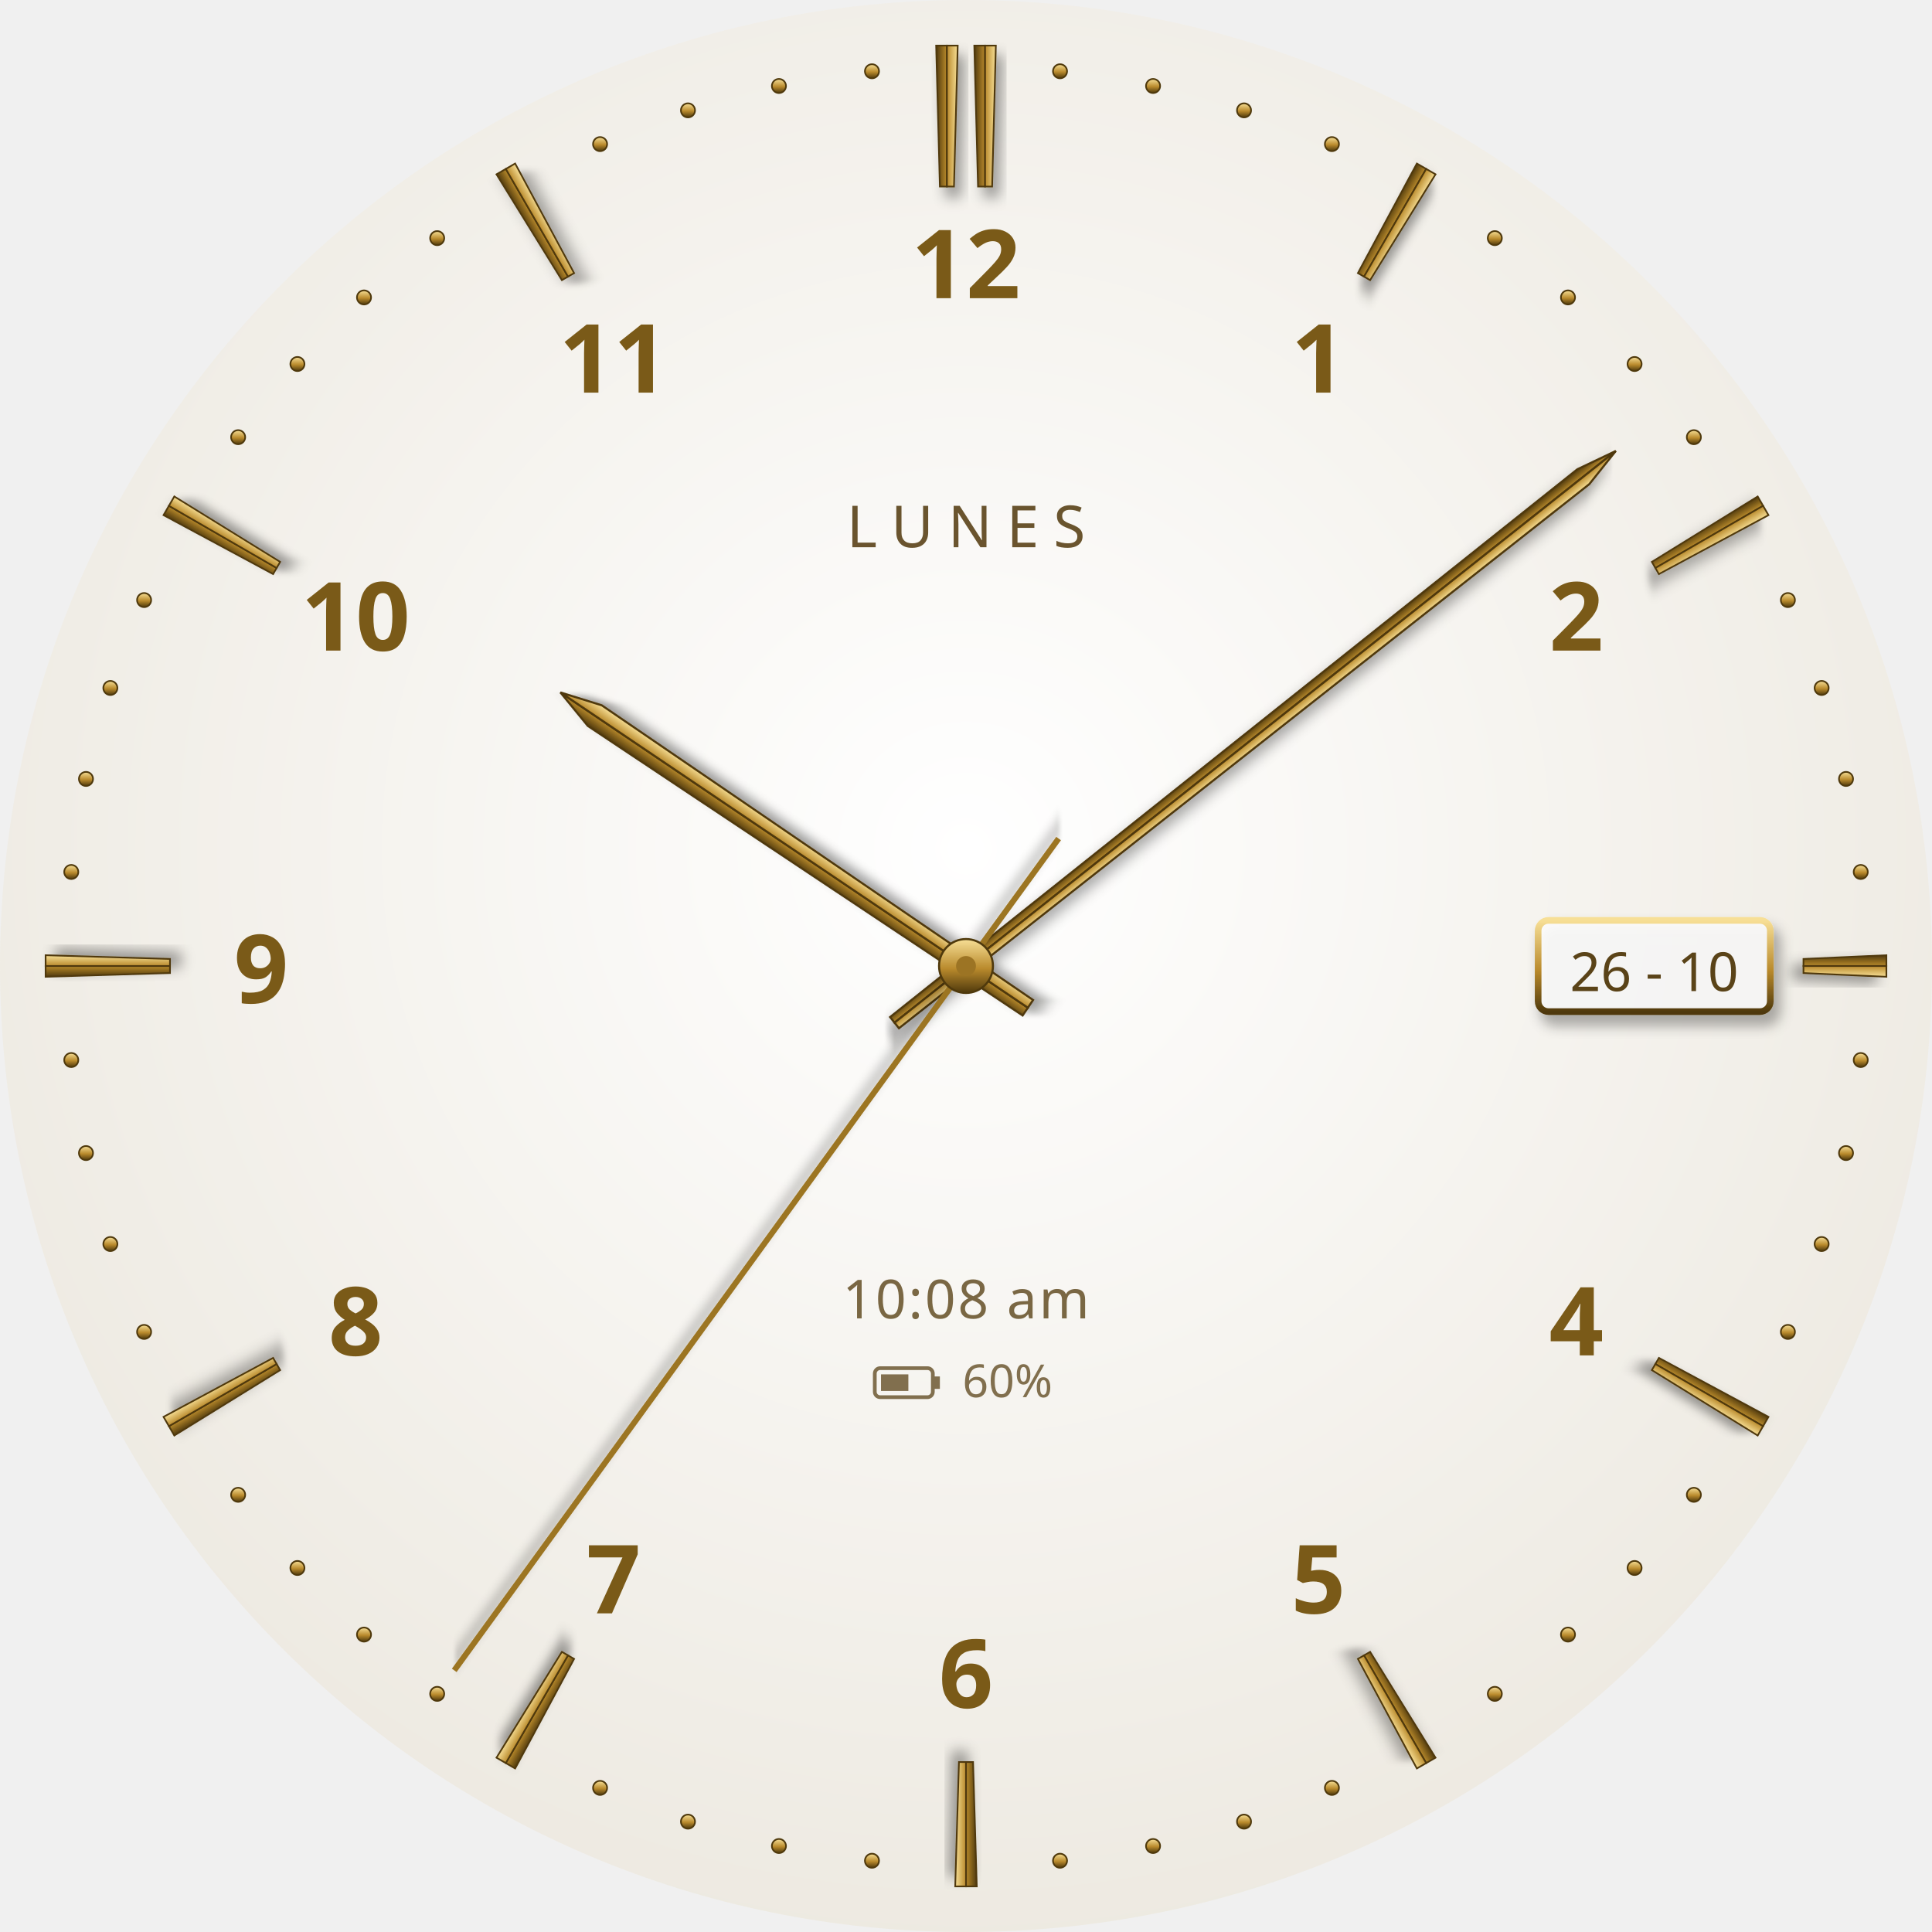
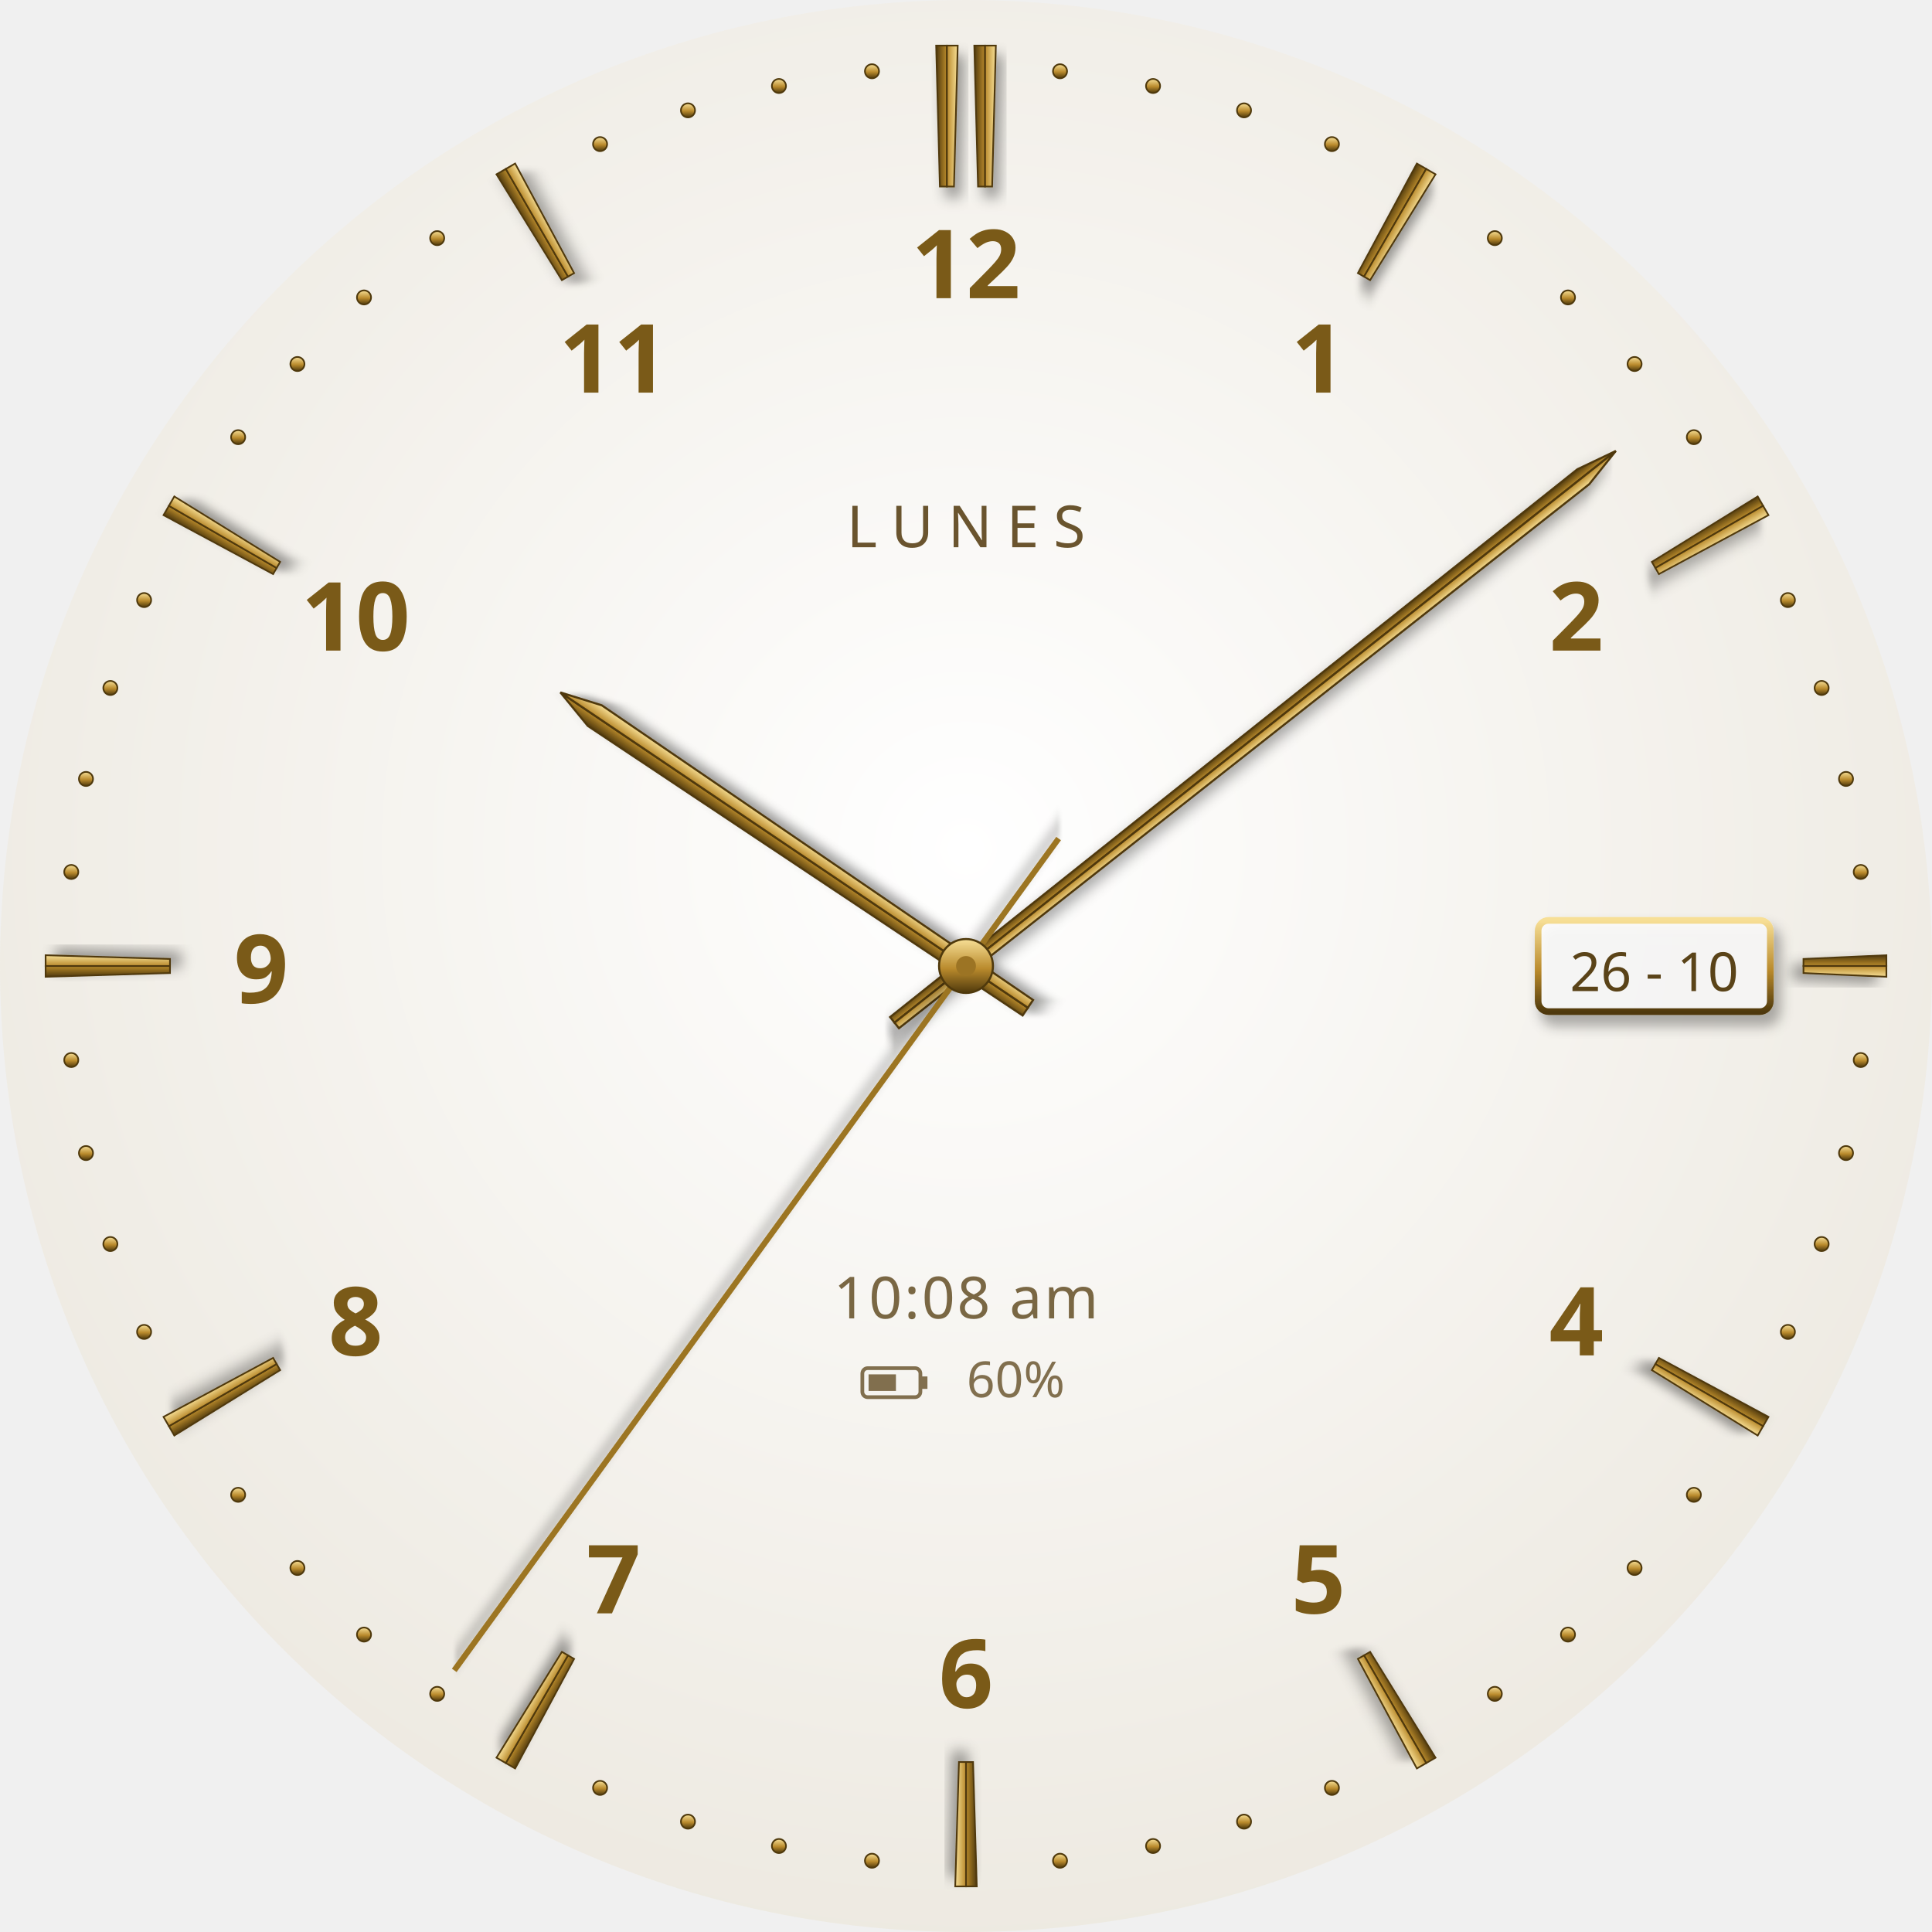
<svg xmlns="http://www.w3.org/2000/svg" width="466" height="466" viewBox="0 0 466 466">
  <defs>
    <clipPath id="esfera">
      <circle cx="233.0" cy="233.0" r="233.0" />
    </clipPath>
    <radialGradient id="fondo" cx="50%" cy="44%" r="60%">
      <stop offset="0" stop-color="#ffffff" />
      <stop offset="1" stop-color="#ece8df" />
    </radialGradient>
    <radialGradient id="fume" cx="50%" cy="48%" r="50%">
      <stop offset=".45" stop-color="#000" stop-opacity="0" />
      <stop offset="1" stop-color="#000" stop-opacity=".7" />
    </radialGradient>
    <linearGradient id="metalV" x1="0" y1="0" x2="0" y2="1">
      <stop offset="0" stop-color="#f7df96" />
      <stop offset=".55" stop-color="#b98a2c" />
      <stop offset="1" stop-color="#4f390c" />
    </linearGradient>
    <linearGradient id="metalClaro" x1="0" y1="0" x2="1" y2="0">
      <stop offset="0" stop-color="#b98a2c" />
      <stop offset="1" stop-color="#f7df96" />
    </linearGradient>
    <linearGradient id="metalOscuro" x1="0" y1="0" x2="1" y2="0">
      <stop offset="0" stop-color="#4f390c" />
      <stop offset="1" stop-color="#b98a2c" />
    </linearGradient>
    <linearGradient id="franja" x1="0" y1="0" x2="1" y2="0">
      <stop offset="0" stop-color="#fff" stop-opacity="0" />
      <stop offset=".5" stop-color="#fff" stop-opacity=".07" />
      <stop offset="1" stop-color="#000" stop-opacity=".08" />
    </linearGradient>
    <filter id="grano" x="0" y="0" width="100%" height="100%">
      <feTurbulence type="fractalNoise" baseFrequency=".85" numOctaves="2" seed="7" />
      <feColorMatrix values="0 0 0 0 0  0 0 0 0 0  0 0 0 0 0  0 0 0 .22 0" />
    </filter>
    <filter id="sombra" x="-50%" y="-50%" width="200%" height="200%">
      <feDropShadow dx="1.5" dy="2.5" stdDeviation="1.6" flood-color="#000" flood-opacity=".38" />
    </filter>
  </defs>
  <circle cx="233.0" cy="233.0" r="233.0" fill="url(#fondo)" />
  <g clip-path="url(#esfera)" />
  <circle cx="255.68" cy="17.19" r="1.7" fill="url(#metalV)" stroke="#4f390c" stroke-width=".4" />
  <circle cx="278.12" cy="20.74" r="1.7" fill="url(#metalV)" stroke="#4f390c" stroke-width=".4" />
  <circle cx="300.06" cy="26.62" r="1.7" fill="url(#metalV)" stroke="#4f390c" stroke-width=".4" />
  <circle cx="321.26" cy="34.76" r="1.7" fill="url(#metalV)" stroke="#4f390c" stroke-width=".4" />
  <circle cx="360.55" cy="57.44" r="1.7" fill="url(#metalV)" stroke="#4f390c" stroke-width=".4" />
  <circle cx="378.20" cy="71.74" r="1.7" fill="url(#metalV)" stroke="#4f390c" stroke-width=".4" />
  <circle cx="394.26" cy="87.80" r="1.7" fill="url(#metalV)" stroke="#4f390c" stroke-width=".4" />
  <circle cx="408.56" cy="105.45" r="1.7" fill="url(#metalV)" stroke="#4f390c" stroke-width=".4" />
  <circle cx="431.24" cy="144.74" r="1.7" fill="url(#metalV)" stroke="#4f390c" stroke-width=".4" />
  <circle cx="439.38" cy="165.94" r="1.7" fill="url(#metalV)" stroke="#4f390c" stroke-width=".4" />
  <circle cx="445.26" cy="187.88" r="1.7" fill="url(#metalV)" stroke="#4f390c" stroke-width=".4" />
  <circle cx="448.81" cy="210.32" r="1.7" fill="url(#metalV)" stroke="#4f390c" stroke-width=".4" />
  <circle cx="448.81" cy="255.68" r="1.7" fill="url(#metalV)" stroke="#4f390c" stroke-width=".4" />
  <circle cx="445.26" cy="278.12" r="1.7" fill="url(#metalV)" stroke="#4f390c" stroke-width=".4" />
  <circle cx="439.38" cy="300.06" r="1.7" fill="url(#metalV)" stroke="#4f390c" stroke-width=".4" />
  <circle cx="431.24" cy="321.26" r="1.7" fill="url(#metalV)" stroke="#4f390c" stroke-width=".4" />
  <circle cx="408.56" cy="360.55" r="1.7" fill="url(#metalV)" stroke="#4f390c" stroke-width=".4" />
  <circle cx="394.26" cy="378.20" r="1.7" fill="url(#metalV)" stroke="#4f390c" stroke-width=".4" />
  <circle cx="378.20" cy="394.26" r="1.7" fill="url(#metalV)" stroke="#4f390c" stroke-width=".4" />
  <circle cx="360.55" cy="408.56" r="1.7" fill="url(#metalV)" stroke="#4f390c" stroke-width=".4" />
  <circle cx="321.26" cy="431.24" r="1.7" fill="url(#metalV)" stroke="#4f390c" stroke-width=".4" />
  <circle cx="300.06" cy="439.38" r="1.7" fill="url(#metalV)" stroke="#4f390c" stroke-width=".4" />
  <circle cx="278.12" cy="445.26" r="1.7" fill="url(#metalV)" stroke="#4f390c" stroke-width=".4" />
  <circle cx="255.68" cy="448.81" r="1.7" fill="url(#metalV)" stroke="#4f390c" stroke-width=".4" />
  <circle cx="210.32" cy="448.81" r="1.7" fill="url(#metalV)" stroke="#4f390c" stroke-width=".4" />
  <circle cx="187.88" cy="445.26" r="1.7" fill="url(#metalV)" stroke="#4f390c" stroke-width=".4" />
  <circle cx="165.94" cy="439.38" r="1.7" fill="url(#metalV)" stroke="#4f390c" stroke-width=".4" />
  <circle cx="144.74" cy="431.24" r="1.7" fill="url(#metalV)" stroke="#4f390c" stroke-width=".4" />
  <circle cx="105.45" cy="408.56" r="1.7" fill="url(#metalV)" stroke="#4f390c" stroke-width=".4" />
  <circle cx="87.80" cy="394.26" r="1.7" fill="url(#metalV)" stroke="#4f390c" stroke-width=".4" />
  <circle cx="71.74" cy="378.20" r="1.7" fill="url(#metalV)" stroke="#4f390c" stroke-width=".4" />
  <circle cx="57.44" cy="360.55" r="1.7" fill="url(#metalV)" stroke="#4f390c" stroke-width=".4" />
  <circle cx="34.76" cy="321.26" r="1.7" fill="url(#metalV)" stroke="#4f390c" stroke-width=".4" />
  <circle cx="26.62" cy="300.06" r="1.7" fill="url(#metalV)" stroke="#4f390c" stroke-width=".4" />
  <circle cx="20.74" cy="278.12" r="1.7" fill="url(#metalV)" stroke="#4f390c" stroke-width=".4" />
  <circle cx="17.19" cy="255.68" r="1.7" fill="url(#metalV)" stroke="#4f390c" stroke-width=".4" />
  <circle cx="17.19" cy="210.32" r="1.7" fill="url(#metalV)" stroke="#4f390c" stroke-width=".4" />
  <circle cx="20.74" cy="187.88" r="1.7" fill="url(#metalV)" stroke="#4f390c" stroke-width=".4" />
  <circle cx="26.62" cy="165.94" r="1.7" fill="url(#metalV)" stroke="#4f390c" stroke-width=".4" />
  <circle cx="34.76" cy="144.74" r="1.7" fill="url(#metalV)" stroke="#4f390c" stroke-width=".4" />
  <circle cx="57.44" cy="105.45" r="1.7" fill="url(#metalV)" stroke="#4f390c" stroke-width=".4" />
  <circle cx="71.74" cy="87.80" r="1.7" fill="url(#metalV)" stroke="#4f390c" stroke-width=".4" />
  <circle cx="87.80" cy="71.74" r="1.7" fill="url(#metalV)" stroke="#4f390c" stroke-width=".4" />
  <circle cx="105.45" cy="57.44" r="1.7" fill="url(#metalV)" stroke="#4f390c" stroke-width=".4" />
  <circle cx="144.74" cy="34.76" r="1.7" fill="url(#metalV)" stroke="#4f390c" stroke-width=".4" />
  <circle cx="165.94" cy="26.62" r="1.7" fill="url(#metalV)" stroke="#4f390c" stroke-width=".4" />
  <circle cx="187.88" cy="20.74" r="1.7" fill="url(#metalV)" stroke="#4f390c" stroke-width=".4" />
  <circle cx="210.32" cy="17.19" r="1.7" fill="url(#metalV)" stroke="#4f390c" stroke-width=".4" />
  <g transform="rotate(30 233.0 233.0)" filter="url(#sombra)">
    <path d="M233.0,11.0 L230.4,11.0 L231.3,41.0 L233.0,41.0 Z" fill="url(#metalOscuro)" stroke="#4f390c" stroke-width=".4" />
    <path d="M233.0,11.0 L235.6,11.0 L234.7,41.0 L233.0,41.0 Z" fill="url(#metalClaro)" stroke="#4f390c" stroke-width=".4" />
  </g>
  <g transform="rotate(60 233.0 233.0)" filter="url(#sombra)">
    <path d="M233.0,11.0 L230.4,11.0 L231.3,41.0 L233.0,41.0 Z" fill="url(#metalOscuro)" stroke="#4f390c" stroke-width=".4" />
    <path d="M233.0,11.0 L235.6,11.0 L234.7,41.0 L233.0,41.0 Z" fill="url(#metalClaro)" stroke="#4f390c" stroke-width=".4" />
  </g>
  <g transform="rotate(90 233.0 233.0)" filter="url(#sombra)">
    <path d="M233.0,11.0 L230.4,11.0 L231.3,31.0 L233.0,31.0 Z" fill="url(#metalOscuro)" stroke="#4f390c" stroke-width=".4" />
    <path d="M233.0,11.0 L235.6,11.0 L234.7,31.0 L233.0,31.0 Z" fill="url(#metalClaro)" stroke="#4f390c" stroke-width=".4" />
  </g>
  <g transform="rotate(120 233.0 233.0)" filter="url(#sombra)">
    <path d="M233.0,11.0 L230.4,11.0 L231.3,41.0 L233.0,41.0 Z" fill="url(#metalOscuro)" stroke="#4f390c" stroke-width=".4" />
    <path d="M233.0,11.0 L235.6,11.0 L234.7,41.0 L233.0,41.0 Z" fill="url(#metalClaro)" stroke="#4f390c" stroke-width=".4" />
  </g>
  <g transform="rotate(150 233.0 233.0)" filter="url(#sombra)">
    <path d="M233.0,11.0 L230.4,11.0 L231.3,41.0 L233.0,41.0 Z" fill="url(#metalOscuro)" stroke="#4f390c" stroke-width=".4" />
    <path d="M233.0,11.0 L235.6,11.0 L234.7,41.0 L233.0,41.0 Z" fill="url(#metalClaro)" stroke="#4f390c" stroke-width=".4" />
  </g>
  <g transform="rotate(180 233.0 233.0)" filter="url(#sombra)">
    <path d="M233.0,11.0 L230.4,11.0 L231.3,41.0 L233.0,41.0 Z" fill="url(#metalOscuro)" stroke="#4f390c" stroke-width=".4" />
    <path d="M233.0,11.0 L235.6,11.0 L234.7,41.0 L233.0,41.0 Z" fill="url(#metalClaro)" stroke="#4f390c" stroke-width=".4" />
  </g>
  <g transform="rotate(210 233.0 233.0)" filter="url(#sombra)">
    <path d="M233.0,11.0 L230.4,11.0 L231.3,41.0 L233.0,41.0 Z" fill="url(#metalOscuro)" stroke="#4f390c" stroke-width=".4" />
    <path d="M233.0,11.0 L235.6,11.0 L234.7,41.0 L233.0,41.0 Z" fill="url(#metalClaro)" stroke="#4f390c" stroke-width=".4" />
  </g>
  <g transform="rotate(240 233.0 233.0)" filter="url(#sombra)">
    <path d="M233.0,11.0 L230.4,11.0 L231.3,41.0 L233.0,41.0 Z" fill="url(#metalOscuro)" stroke="#4f390c" stroke-width=".4" />
    <path d="M233.0,11.0 L235.6,11.0 L234.7,41.0 L233.0,41.0 Z" fill="url(#metalClaro)" stroke="#4f390c" stroke-width=".4" />
  </g>
  <g transform="rotate(270 233.0 233.0)" filter="url(#sombra)">
    <path d="M233.0,11.0 L230.4,11.0 L231.3,41.0 L233.0,41.0 Z" fill="url(#metalOscuro)" stroke="#4f390c" stroke-width=".4" />
    <path d="M233.0,11.0 L235.6,11.0 L234.7,41.0 L233.0,41.0 Z" fill="url(#metalClaro)" stroke="#4f390c" stroke-width=".4" />
  </g>
  <g transform="rotate(300 233.0 233.0)" filter="url(#sombra)">
    <path d="M233.0,11.0 L230.4,11.0 L231.3,41.0 L233.0,41.0 Z" fill="url(#metalOscuro)" stroke="#4f390c" stroke-width=".4" />
    <path d="M233.0,11.0 L235.6,11.0 L234.7,41.0 L233.0,41.0 Z" fill="url(#metalClaro)" stroke="#4f390c" stroke-width=".4" />
  </g>
  <g transform="rotate(330 233.0 233.0)" filter="url(#sombra)">
    <path d="M233.0,11.0 L230.4,11.0 L231.3,41.0 L233.0,41.0 Z" fill="url(#metalOscuro)" stroke="#4f390c" stroke-width=".4" />
    <path d="M233.0,11.0 L235.6,11.0 L234.7,41.0 L233.0,41.0 Z" fill="url(#metalClaro)" stroke="#4f390c" stroke-width=".4" />
  </g>
  <g transform="rotate(360 233.0 233.0)" filter="url(#sombra)">
    <path d="M228.4,11.0 L225.8,11.0 L226.7,45.0 L228.4,45.0 Z" fill="url(#metalOscuro)" stroke="#4f390c" stroke-width=".4" />
    <path d="M228.4,11.0 L231.0,11.0 L230.1,45.0 L228.4,45.0 Z" fill="url(#metalClaro)" stroke="#4f390c" stroke-width=".4" />
  </g>
  <g transform="rotate(360 233.0 233.0)" filter="url(#sombra)">
    <path d="M237.6,11.0 L235.0,11.0 L235.9,45.0 L237.6,45.0 Z" fill="url(#metalOscuro)" stroke="#4f390c" stroke-width=".4" />
    <path d="M237.6,11.0 L240.2,11.0 L239.3,45.0 L237.6,45.0 Z" fill="url(#metalClaro)" stroke="#4f390c" stroke-width=".4" />
  </g>
  <text transform="translate(318.00 85.78) scale(1 1)" font-family="Didot" font-weight="700" font-size="23" text-anchor="middle" dominant-baseline="central" fill="#7a5a18">1</text>
  <text transform="translate(380.22 148.00) scale(1 1)" font-family="Didot" font-weight="700" font-size="23" text-anchor="middle" dominant-baseline="central" fill="#7a5a18">2</text>
  <text transform="translate(380.22 318.00) scale(1 1)" font-family="Didot" font-weight="700" font-size="23" text-anchor="middle" dominant-baseline="central" fill="#7a5a18">4</text>
  <text transform="translate(318.00 380.22) scale(1 1)" font-family="Didot" font-weight="700" font-size="23" text-anchor="middle" dominant-baseline="central" fill="#7a5a18">5</text>
  <text transform="translate(233.00 403.00) scale(1 1)" font-family="Didot" font-weight="700" font-size="23" text-anchor="middle" dominant-baseline="central" fill="#7a5a18">6</text>
  <text transform="translate(148.00 380.22) scale(1 1)" font-family="Didot" font-weight="700" font-size="23" text-anchor="middle" dominant-baseline="central" fill="#7a5a18">7</text>
  <text transform="translate(85.78 318.00) scale(1 1)" font-family="Didot" font-weight="700" font-size="23" text-anchor="middle" dominant-baseline="central" fill="#7a5a18">8</text>
  <text transform="translate(63.00 233.00) scale(1 1)" font-family="Didot" font-weight="700" font-size="23" text-anchor="middle" dominant-baseline="central" fill="#7a5a18">9</text>
  <text transform="translate(85.78 148.00) scale(1 1)" font-family="Didot" font-weight="700" font-size="23" text-anchor="middle" dominant-baseline="central" fill="#7a5a18">10</text>
  <text transform="translate(148.00 85.78) scale(1 1)" font-family="Didot" font-weight="700" font-size="23" text-anchor="middle" dominant-baseline="central" fill="#7a5a18">11</text>
  <text transform="translate(233.00 63.00) scale(1 1)" font-family="Didot" font-weight="700" font-size="23" text-anchor="middle" dominant-baseline="central" fill="#7a5a18">12</text>
  <text x="233.0" y="132" font-family="Didot" font-size="14" letter-spacing="3.5" text-anchor="middle" fill="#5a4318" opacity=".9">LUNES</text>
  <g filter="url(#sombra)">
    <rect x="371.0" y="222.0" width="56" height="22" rx="2.5" fill="#ffffff" fill-opacity="0.75" stroke="url(#metalV)" stroke-width="1.6" />
  </g>
  <text x="399.0" y="234.0" font-family="Avenir Next" font-weight="500" font-size="13" text-anchor="middle" dominant-baseline="central" fill="#5a4318">26 - 10</text>
-   <text x="233.0" y="318" font-family="Avenir Next" font-weight="500" font-size="13" letter-spacing=".5" text-anchor="middle" fill="#5a4318" opacity=".8">10:08 am</text>
-   <g transform="translate(211.0 330)" opacity=".75">
+   <text x="233.0" y="318" font-family="Avenir Next" font-weight="500" font-size="14" letter-spacing=".5" text-anchor="middle" fill="#5a4318" opacity=".8">10:08 am</text>
+   <g transform="translate(208.0 330)" opacity=".75">
    <rect x="0" y="0" width="14" height="7" rx="1.3" fill="none" stroke="#5a4318" stroke-width=".9" />
    <rect x="14.3" y="2" width="1.4" height="3" fill="#5a4318" />
    <rect x="1.5" y="1.5" width="6.6" height="4" fill="#5a4318" />
  </g>
-   <text x="243.0" y="337" font-family="Avenir Next" font-weight="500" font-size="11" text-anchor="middle" fill="#5a4318" opacity=".75">60%</text>
+   <text x="245.0" y="337" font-family="Avenir Next" font-weight="500" font-size="12" text-anchor="middle" fill="#5a4318" opacity=".75">60%</text>
  <g transform="rotate(304.00 233.0 233.0)" filter="url(#sombra)">
    <path d="M233.00,115.00 L230.00,125.00 L230.75,251.00 L233.00,251.00 Z" fill="url(#metalOscuro)" stroke="#4f390c" stroke-width=".5" />
    <path d="M233.00,115.00 L236.00,125.00 L235.25,251.00 L233.00,251.00 Z" fill="url(#metalClaro)" stroke="#4f390c" stroke-width=".5" />
  </g>
  <g transform="rotate(51.60 233.0 233.0)" filter="url(#sombra)">
    <path d="M233.00,33.00 L230.70,43.00 L231.28,255.00 L233.00,255.00 Z" fill="url(#metalOscuro)" stroke="#4f390c" stroke-width=".5" />
    <path d="M233.00,33.00 L235.30,43.00 L234.72,255.00 L233.00,255.00 Z" fill="url(#metalClaro)" stroke="#4f390c" stroke-width=".5" />
  </g>
  <g transform="rotate(216.00 233.0 233.0)" filter="url(#sombra)">
    <rect x="232.3" y="23.0" width="1.4" height="248" fill="#9c7424" />
  </g>
  <circle cx="233.0" cy="233.0" r="6.5" fill="url(#metalV)" stroke="#4f390c" stroke-width=".5" />
  <circle cx="233.0" cy="233.0" r="2.4" fill="#9c7424" />
</svg>
